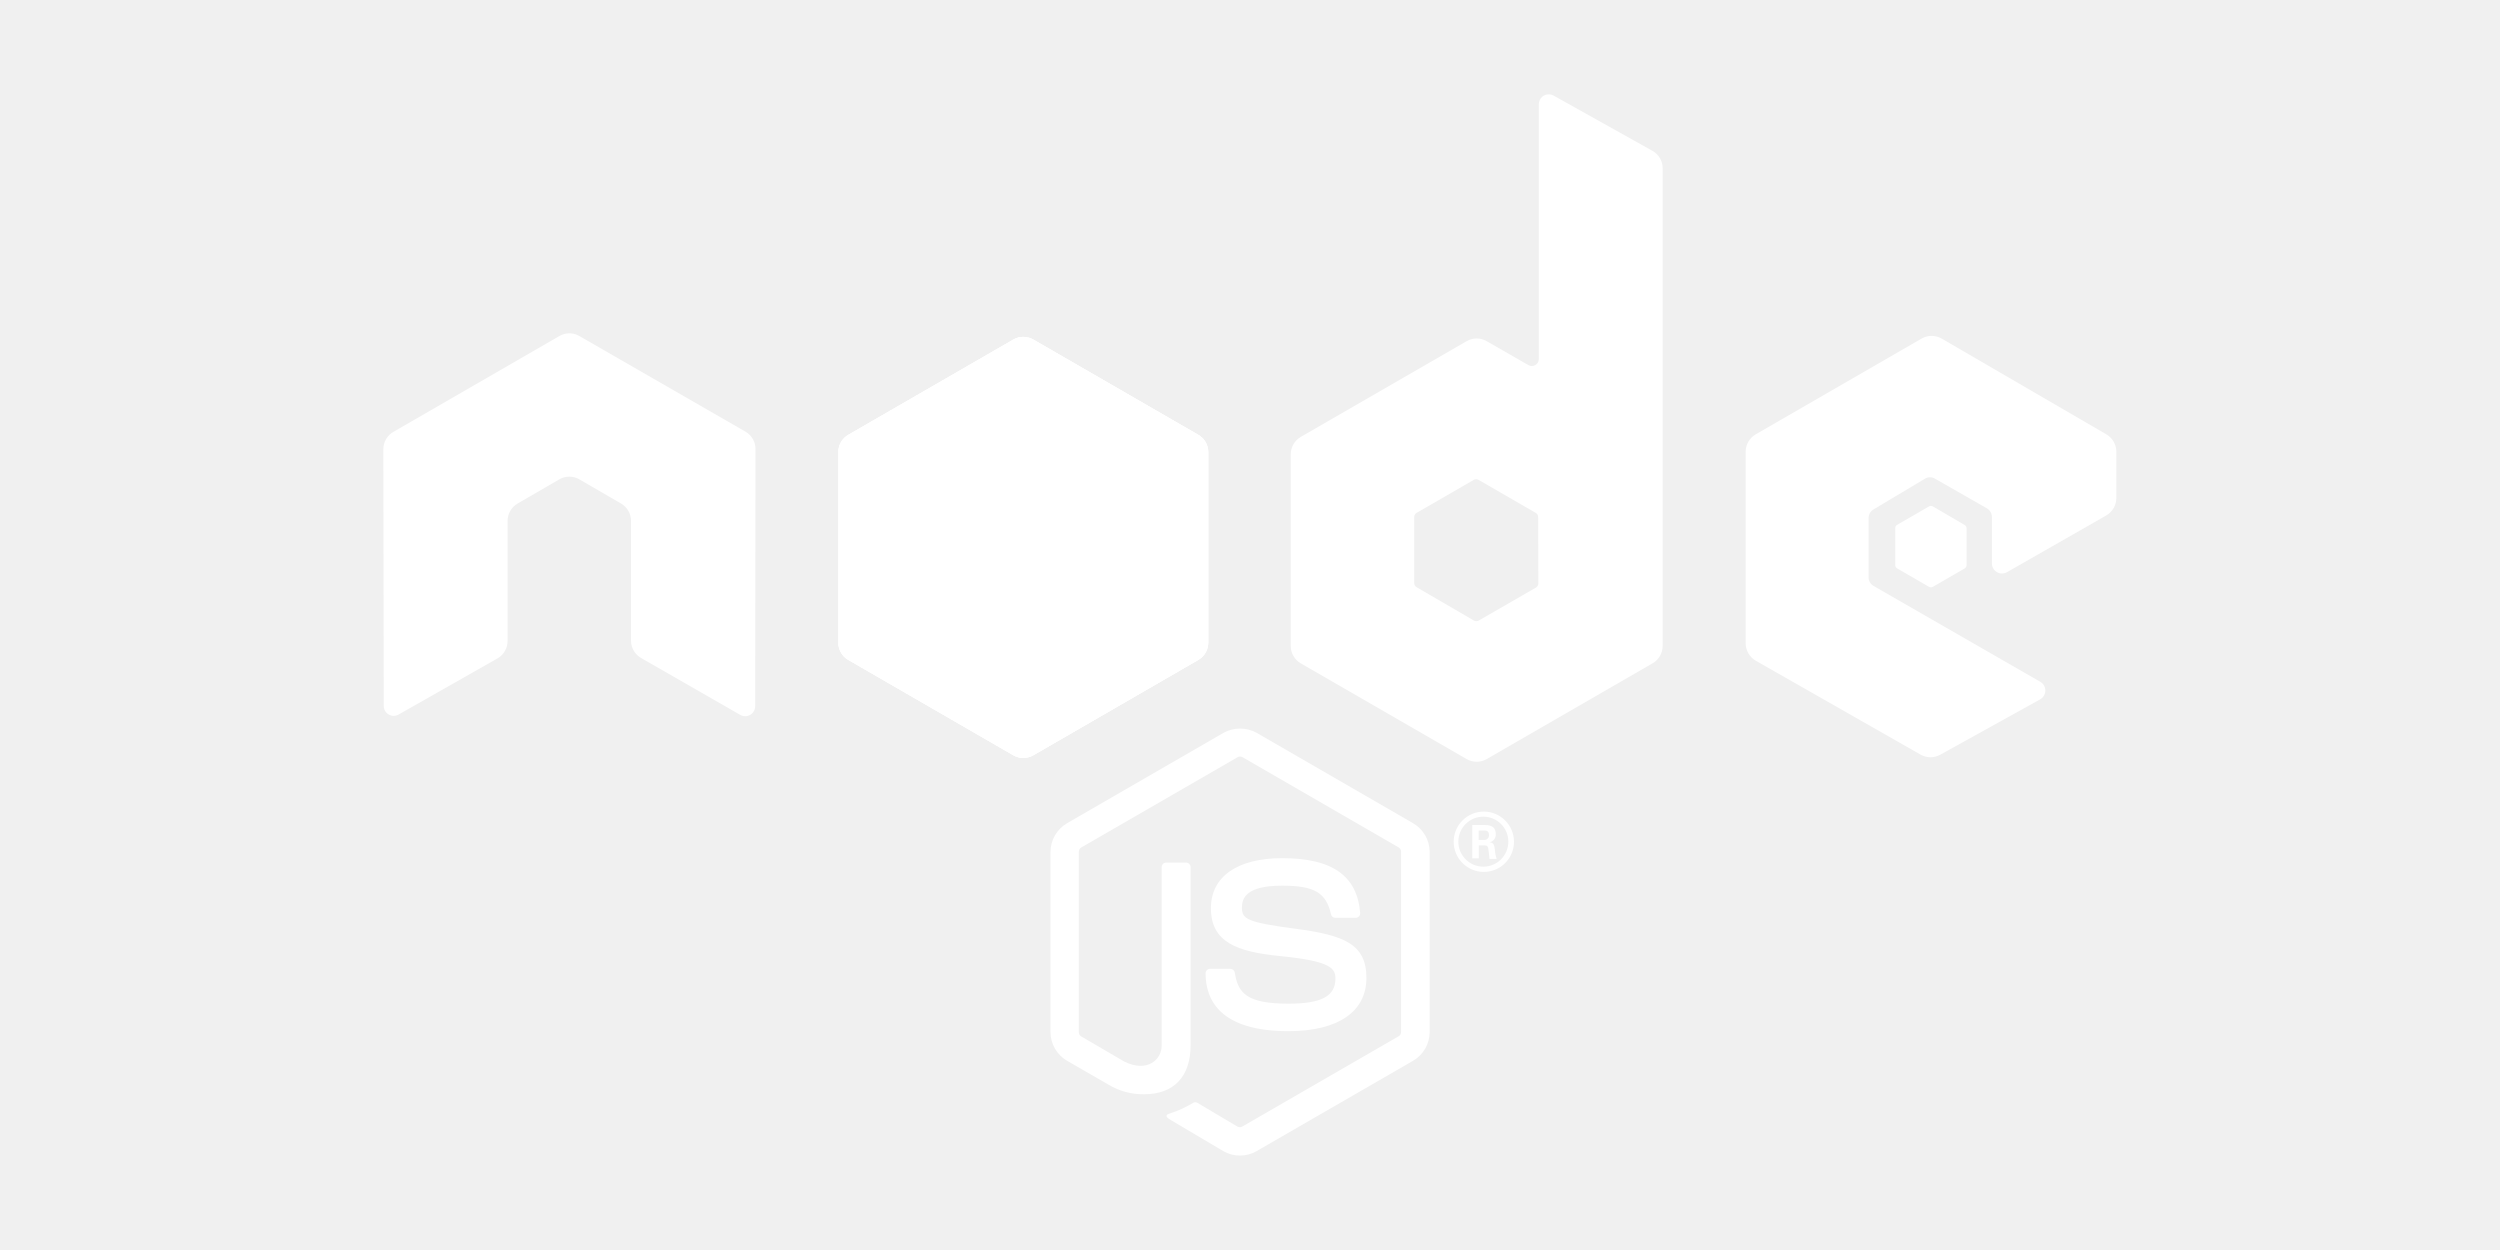
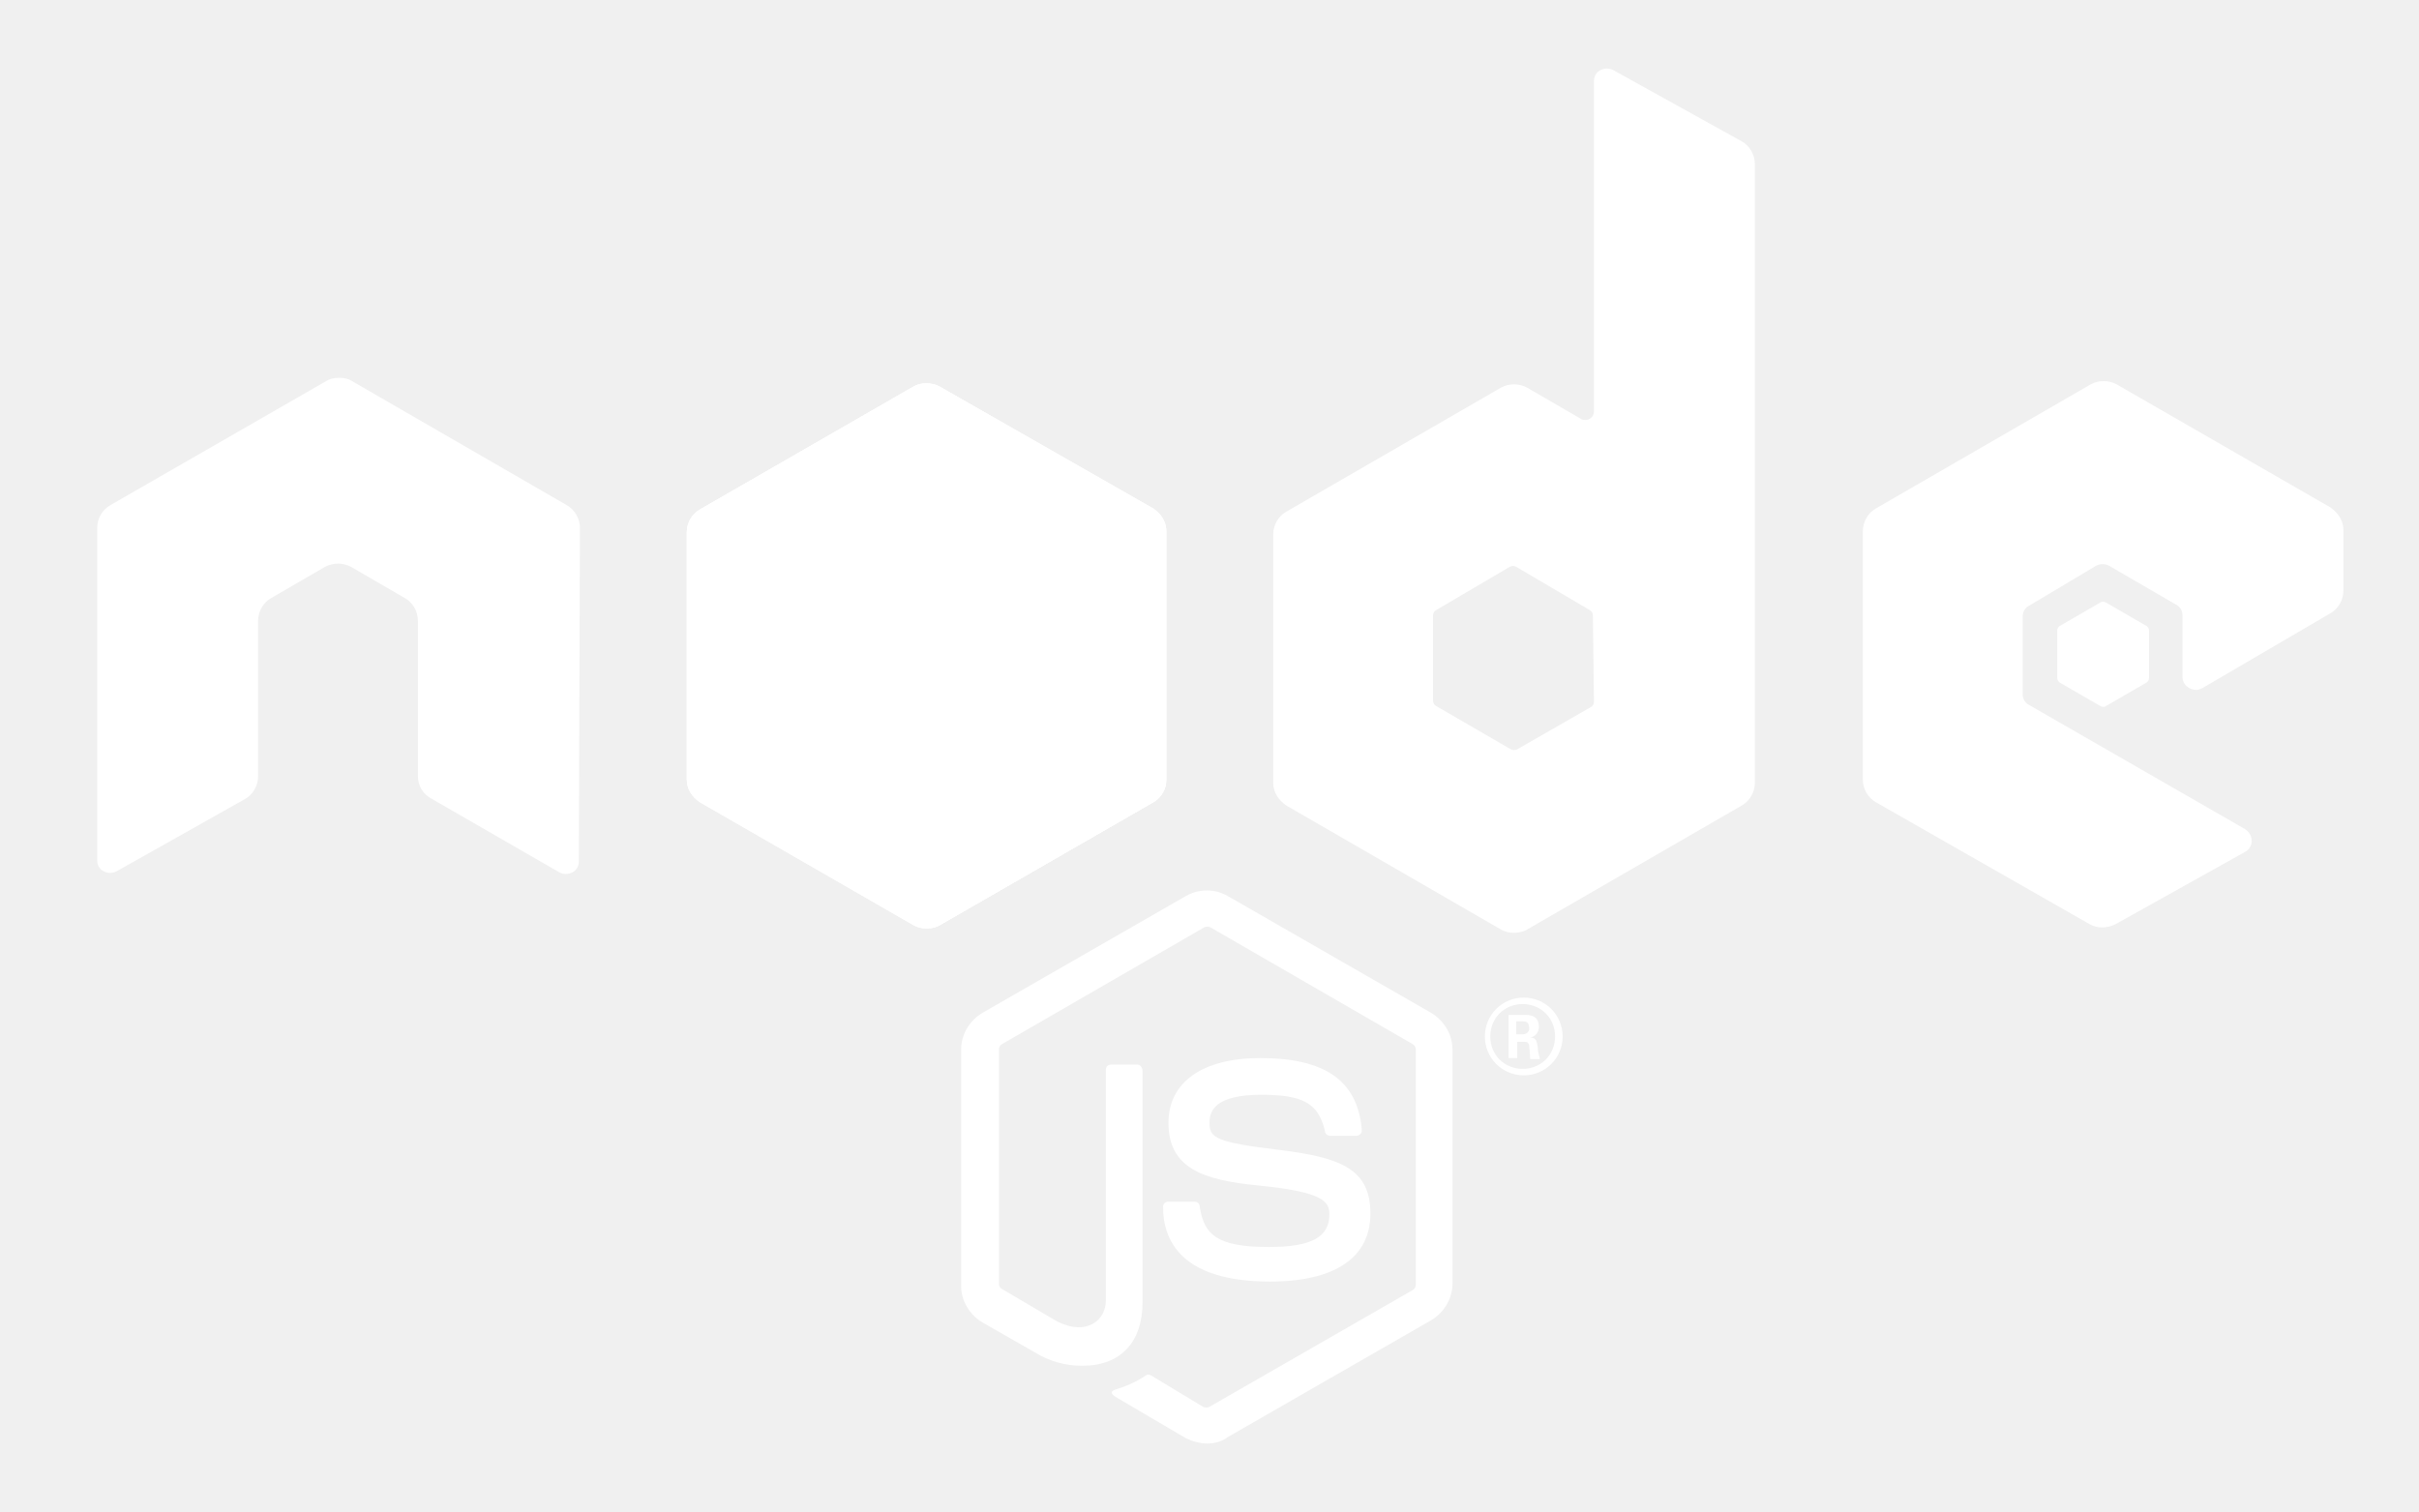
- <svg xmlns="http://www.w3.org/2000/svg" id="Logos" viewBox="0 0 300 150">
-   <defs>
-     <style>.cls-1,.cls-2,.cls-3{fill:#fff;}.cls-1{clip-rule:evenodd;}.cls-3{fill-rule:evenodd;}.cls-4{clip-path:url(#clip-path);}</style>
-     <clipPath id="clip-path">
-       <path class="cls-1" d="M124,40.75a2.39,2.39,0,0,0-2.4,0l-19.8,11.43a2.38,2.38,0,0,0-1.2,2.07V77.12a2.38,2.38,0,0,0,1.2,2.07l19.8,11.44a2.39,2.39,0,0,0,2.4,0l19.79-11.44a2.38,2.38,0,0,0,1.2-2.07V54.25a2.38,2.38,0,0,0-1.2-2.07Z" />
-     </clipPath>
-   </defs>
+ <svg xmlns="http://www.w3.org/2000/svg" xmlns:xlink="http://www.w3.org/1999/xlink" version="1.1" id="Logos" x="0px" y="0px" viewBox="0 0 224 140" style="enable-background:new 0 0 224 140;" xml:space="preserve">
+   <style type="text/css">
+ 	.st0{fill:#FFFFFF;}
+ 	.st1{fill-rule:evenodd;clip-rule:evenodd;fill:#FFFFFF;}
+ 	.st2{clip-path:url(#SVGID_2_);}
+ </style>
  <g id="Websocket">
-     <path class="cls-2" d="M148.81,138.67a3.91,3.91,0,0,1-2-.53l-6.27-3.71c-.94-.52-.48-.71-.17-.81a13,13,0,0,0,2.83-1.29.49.49,0,0,1,.47,0l4.82,2.86a.6.6,0,0,0,.58,0l18.77-10.84a.58.58,0,0,0,.29-.5V102.21a.6.6,0,0,0-.29-.52L149.1,90.86a.6.6,0,0,0-.58,0l-18.76,10.83a.62.62,0,0,0-.3.52v21.67a.59.59,0,0,0,.3.5l5.14,3c2.79,1.39,4.5-.25,4.5-1.9V104.06a.54.54,0,0,1,.54-.55h2.39a.55.55,0,0,1,.54.55v21.39c0,3.72-2,5.86-5.56,5.86a8,8,0,0,1-4.32-1.17l-4.93-2.84a4,4,0,0,1-2-3.42V102.21a4,4,0,0,1,2-3.43l18.78-10.85a4.11,4.11,0,0,1,3.94,0l18.78,10.85a4,4,0,0,1,2,3.43v21.67a4,4,0,0,1-2,3.42l-18.78,10.84A3.91,3.91,0,0,1,148.81,138.67Z" />
-     <path class="cls-2" d="M154.61,123.74c-8.22,0-9.94-3.77-9.94-6.94a.54.54,0,0,1,.54-.54h2.43a.55.55,0,0,1,.54.46c.37,2.47,1.46,3.72,6.43,3.72,3.95,0,5.64-.89,5.64-3,0-1.21-.48-2.11-6.63-2.71-5.14-.51-8.31-1.64-8.31-5.75,0-3.79,3.19-6,8.54-6,6,0,9,2.09,9.37,6.56a.53.53,0,0,1-.14.42.55.55,0,0,1-.4.18h-2.44a.53.53,0,0,1-.52-.43c-.59-2.6-2-3.43-5.87-3.43-4.31,0-4.82,1.5-4.82,2.63,0,1.37.6,1.77,6.43,2.54s8.51,1.84,8.51,5.9S160.56,123.74,154.61,123.74Z" />
-     <path class="cls-2" d="M181.68,101a3.62,3.62,0,1,1-3.62-3.61A3.63,3.63,0,0,1,181.68,101ZM175,101a3,3,0,1,0,3-3A3,3,0,0,0,175,101Zm1.67-2h1.4c.48,0,1.42,0,1.42,1.08a.93.93,0,0,1-.77,1c.56,0,.6.41.67.92a4.13,4.13,0,0,0,.21,1.07h-.86c0-.19-.15-1.22-.15-1.28-.06-.23-.14-.34-.42-.34h-.71V103h-.79Zm.77,1.79h.63a.55.55,0,0,0,.61-.58c0-.55-.38-.55-.59-.55h-.65Z" />
-     <path class="cls-3" d="M90.66,53.89a2.4,2.4,0,0,0-1.2-2.09L69.55,40.34A2.33,2.33,0,0,0,68.46,40h-.21a2.4,2.4,0,0,0-1.1.31L47.25,51.8A2.41,2.41,0,0,0,46,53.89l.05,30.85a1.18,1.18,0,0,0,.6,1,1.16,1.16,0,0,0,1.19,0L59.71,79a2.41,2.41,0,0,0,1.2-2.08V62.5a2.41,2.41,0,0,1,1.21-2.08l5-2.9a2.38,2.38,0,0,1,1.21-.32,2.29,2.29,0,0,1,1.19.32l5,2.9a2.4,2.4,0,0,1,1.2,2.08V76.92A2.42,2.42,0,0,0,77,79l11.82,6.78a1.19,1.19,0,0,0,1.21,0,1.21,1.21,0,0,0,.59-1Z" />
-     <path class="cls-3" d="M186.45,11.48a1.22,1.22,0,0,0-1.2,0,1.21,1.21,0,0,0-.59,1V43.08a.84.84,0,0,1-1.26.73l-5-2.87a2.39,2.39,0,0,0-2.4,0L156.09,52.43a2.42,2.42,0,0,0-1.2,2.09v23a2.41,2.41,0,0,0,1.2,2.08L176,91.09a2.39,2.39,0,0,0,2.4,0l19.92-11.5a2.41,2.41,0,0,0,1.2-2.08V20.2a2.4,2.4,0,0,0-1.23-2.1ZM184.6,70a.58.58,0,0,1-.3.52l-6.84,3.94a.59.59,0,0,1-.6,0L170,70.47a.6.6,0,0,1-.3-.52V62.06a.6.6,0,0,1,.3-.52l6.84-3.95a.59.59,0,0,1,.6,0l6.84,3.95a.58.58,0,0,1,.3.52Z" />
-     <path class="cls-3" d="M252.76,61.85a2.41,2.41,0,0,0,1.2-2.08V54.2a2.41,2.41,0,0,0-1.2-2.08L233,40.63a2.41,2.41,0,0,0-2.41,0l-19.9,11.49a2.41,2.41,0,0,0-1.21,2.08v23a2.42,2.42,0,0,0,1.22,2.09l19.78,11.27a2.39,2.39,0,0,0,2.36,0l12-6.65a1.21,1.21,0,0,0,0-2.09l-20-11.5a1.19,1.19,0,0,1-.61-1v-7.2a1.21,1.21,0,0,1,.61-1L231,57.44a1.17,1.17,0,0,1,1.2,0L238.43,61a1.23,1.23,0,0,1,.6,1v5.66a1.21,1.21,0,0,0,1.81,1Z" />
-     <path class="cls-3" d="M231.48,60.77a.47.47,0,0,1,.46,0L235.76,63a.46.46,0,0,1,.23.4v4.41a.46.46,0,0,1-.23.4l-3.82,2.21a.47.47,0,0,1-.46,0l-3.82-2.21a.44.44,0,0,1-.23-.4V63.38a.44.44,0,0,1,.23-.4Z" />
-     <path class="cls-3" d="M124,40.75a2.39,2.39,0,0,0-2.4,0l-19.8,11.43a2.38,2.38,0,0,0-1.2,2.07V77.12a2.38,2.38,0,0,0,1.2,2.07l19.8,11.44a2.39,2.39,0,0,0,2.4,0l19.79-11.44a2.38,2.38,0,0,0,1.2-2.07V54.25a2.38,2.38,0,0,0-1.2-2.07Z" />
-     <g class="cls-4">
-       <path class="cls-2" d="M121.54,40.75,101.7,52.18a2.46,2.46,0,0,0-1.28,2.07V77.12a2.28,2.28,0,0,0,.62,1.52L123.33,40.5A2.44,2.44,0,0,0,121.54,40.75Z" />
-       <path class="cls-2" d="M123.44,90.86a2.28,2.28,0,0,0,.56-.23l19.82-11.44a2.43,2.43,0,0,0,1.25-2.07V54.25a2.37,2.37,0,0,0-.72-1.66Z" />
-       <path class="cls-2" d="M143.81,52.18,124,40.75a2.6,2.6,0,0,0-.62-.25L101,78.64a2.48,2.48,0,0,0,.66.55l19.9,11.44a2.38,2.38,0,0,0,1.84.23l20.91-38.27A2.41,2.41,0,0,0,143.81,52.18Z" />
-       <path class="cls-2" d="M145.07,77.12V54.25a2.44,2.44,0,0,0-1.26-2.07L124,40.75a2.32,2.32,0,0,0-.72-.27L145,77.67A2,2,0,0,0,145.07,77.12Z" />
-       <path class="cls-2" d="M101.7,52.18a2.46,2.46,0,0,0-1.28,2.07V77.12a2.46,2.46,0,0,0,1.28,2.07l19.9,11.44a2.4,2.4,0,0,0,1.53.3L101.82,52.11Z" />
-       <polygon class="cls-2" points="120.92 36.55 120.65 36.7 121.02 36.7 120.92 36.55" />
-       <path class="cls-2" d="M143.82,79.19A2.47,2.47,0,0,0,145,77.67L123.23,40.48a2.43,2.43,0,0,0-1.69.27L101.82,52.11l21.31,38.82a2.31,2.31,0,0,0,.87-.3Z" />
-       <polygon class="cls-2" points="145.67 78.83 145.54 78.6 145.54 78.9 145.67 78.83" />
-       <path class="cls-2" d="M143.82,79.19,124,90.63a2.31,2.31,0,0,1-.87.3l.39.72,22-12.75v-.3l-.55-.93A2.47,2.47,0,0,1,143.82,79.19Z" />
-       <path class="cls-2" d="M143.82,79.19,124,90.63a2.31,2.31,0,0,1-.87.3l.39.72,22-12.75v-.3l-.55-.93A2.47,2.47,0,0,1,143.82,79.19Z" />
+     <path class="st0" d="M111.8,133.7c-0.7,0-1.4-0.2-2-0.5l-6.3-3.7c-0.9-0.5-0.5-0.7-0.2-0.8c1-0.3,1.9-0.7,2.8-1.3   c0.1-0.1,0.3-0.1,0.5,0l4.8,2.9c0.2,0.1,0.4,0.1,0.6,0l18.8-10.8c0.2-0.1,0.3-0.3,0.3-0.5V97.2c0-0.2-0.1-0.4-0.3-0.5l-18.7-10.8   c-0.2-0.1-0.4-0.1-0.6,0L92.8,96.7c-0.2,0.1-0.3,0.3-0.3,0.5v21.7c0,0.2,0.1,0.4,0.3,0.5l5.1,3c2.8,1.4,4.5-0.2,4.5-1.9V99.1   c0-0.3,0.2-0.5,0.5-0.5c0,0,0,0,0,0h2.4c0.3,0,0.5,0.3,0.5,0.6v21.4c0,3.7-2,5.9-5.6,5.9c-1.5,0-3-0.4-4.3-1.2l-4.9-2.8   c-1.2-0.7-2-2-2-3.4V97.2c0-1.4,0.8-2.7,2-3.4l18.8-10.8c1.2-0.7,2.7-0.7,3.9,0l18.8,10.8c1.2,0.7,2,2,2,3.4v21.7   c0,1.4-0.8,2.7-2,3.4l-18.8,10.8C113.2,133.5,112.5,133.7,111.8,133.7z" />
+     <path class="st0" d="M117.6,118.7c-8.2,0-9.9-3.8-9.9-6.9c0-0.3,0.2-0.5,0.5-0.5h2.4c0.3,0,0.5,0.2,0.5,0.5   c0.4,2.5,1.5,3.7,6.4,3.7c3.9,0,5.6-0.9,5.6-3c0-1.2-0.5-2.1-6.6-2.7c-5.1-0.5-8.3-1.6-8.3-5.8c0-3.8,3.2-6,8.5-6   c6,0,9,2.1,9.4,6.6c0,0.2,0,0.3-0.1,0.4c-0.1,0.1-0.2,0.2-0.4,0.2h-2.4c-0.3,0-0.5-0.2-0.5-0.4c-0.6-2.6-2-3.4-5.9-3.4   c-4.3,0-4.8,1.5-4.8,2.6c0,1.4,0.6,1.8,6.4,2.5s8.5,1.8,8.5,5.9S123.6,118.7,117.6,118.7z" />
+     <path class="st0" d="M144.7,96c0,2-1.6,3.6-3.6,3.6c-2,0-3.6-1.6-3.6-3.6c0-2,1.6-3.6,3.6-3.6c0,0,0,0,0,0   C143.1,92.4,144.7,94,144.7,96z M138,96c0,1.7,1.3,3,3,3s3-1.3,3-3s-1.3-3-3-3S138,94.3,138,96z M139.7,94h1.4c0.5,0,1.4,0,1.4,1.1   c0,0.5-0.3,0.9-0.8,1c0.6,0,0.6,0.4,0.7,0.9c0,0.4,0.1,0.7,0.2,1.1h-0.9c0-0.2-0.1-1.2-0.1-1.3c-0.1-0.2-0.1-0.3-0.4-0.3h-0.7V98   h-0.8V94z M140.4,95.8h0.6c0.3,0,0.6-0.2,0.6-0.5c0,0,0-0.1,0-0.1c0-0.6-0.4-0.6-0.6-0.6h-0.6L140.4,95.8z" />
+     <path class="st1" d="M53.7,48.9c0-0.9-0.5-1.7-1.2-2.1L32.6,35.3c-0.3-0.2-0.7-0.3-1.1-0.3h-0.2c-0.4,0-0.8,0.1-1.1,0.3L10.2,46.8   C9.5,47.2,9,48,9,48.9l0,30.8c0,0.4,0.2,0.8,0.6,1c0.4,0.2,0.8,0.2,1.2,0L22.7,74c0.7-0.4,1.2-1.2,1.2-2.1V57.5   c0-0.9,0.5-1.7,1.2-2.1l5-2.9c0.4-0.2,0.8-0.3,1.2-0.3c0.4,0,0.8,0.1,1.2,0.3l5,2.9c0.7,0.4,1.2,1.2,1.2,2.1v14.4   c0,0.9,0.5,1.7,1.3,2.1l11.8,6.8c0.4,0.2,0.8,0.2,1.2,0c0.4-0.2,0.6-0.6,0.6-1L53.7,48.9z" />
+     <path class="st1" d="M149.4,6.5c-0.4-0.2-0.8-0.2-1.2,0c-0.4,0.2-0.6,0.6-0.6,1v30.6c0,0.5-0.4,0.8-0.8,0.8c-0.1,0-0.3,0-0.4-0.1   l-5-2.9c-0.7-0.4-1.7-0.4-2.4,0l-19.9,11.5c-0.7,0.4-1.2,1.2-1.2,2.1v23c0,0.9,0.5,1.6,1.2,2.1L139,86.1c0.7,0.4,1.7,0.4,2.4,0   l19.9-11.5c0.7-0.4,1.2-1.2,1.2-2.1V15.2c0-0.9-0.5-1.7-1.2-2.1L149.4,6.5z M147.6,65c0,0.2-0.1,0.4-0.3,0.5l-6.8,3.9   c-0.2,0.1-0.4,0.1-0.6,0l-6.9-4c-0.2-0.1-0.3-0.3-0.3-0.5v-7.9c0-0.2,0.1-0.4,0.3-0.5l6.8-4c0.2-0.1,0.4-0.1,0.6,0l6.8,4   c0.2,0.1,0.3,0.3,0.3,0.5L147.6,65z" />
+     <path class="st1" d="M215.8,56.8c0.7-0.4,1.2-1.2,1.2-2.1v-5.6c0-0.9-0.5-1.6-1.2-2.1L196,35.6c-0.7-0.4-1.7-0.4-2.4,0l-19.9,11.5   c-0.7,0.4-1.2,1.2-1.2,2.1v23c0,0.9,0.5,1.7,1.2,2.1l19.8,11.3c0.7,0.4,1.6,0.4,2.4,0l12-6.7c0.6-0.3,0.8-1.1,0.4-1.7   c-0.1-0.2-0.3-0.3-0.4-0.4l-20-11.5c-0.4-0.2-0.6-0.6-0.6-1v-7.2c0-0.4,0.2-0.8,0.6-1l6.2-3.7c0.4-0.2,0.8-0.2,1.2,0l6.2,3.6   c0.4,0.2,0.6,0.6,0.6,1v5.7c0,0.7,0.6,1.2,1.3,1.2c0.2,0,0.4-0.1,0.6-0.2L215.8,56.8z" />
+     <path class="st1" d="M194.5,55.8c0.1-0.1,0.3-0.1,0.5,0l3.8,2.2c0.1,0.1,0.2,0.2,0.2,0.4v4.4c0,0.2-0.1,0.3-0.2,0.4l-3.8,2.2   c-0.1,0.1-0.3,0.1-0.5,0l-3.8-2.2c-0.1-0.1-0.2-0.2-0.2-0.4v-4.4c0-0.2,0.1-0.3,0.2-0.4L194.5,55.8z" />
+     <path class="st1" d="M87,35.8c-0.7-0.4-1.7-0.4-2.4,0L64.8,47.2c-0.7,0.4-1.2,1.2-1.2,2.1v22.9c0,0.9,0.5,1.6,1.2,2.1l19.8,11.4   c0.7,0.4,1.7,0.4,2.4,0l19.8-11.4c0.7-0.4,1.2-1.2,1.2-2.1V49.2c0-0.9-0.5-1.6-1.2-2.1L87,35.8z" />
+     <g>
+       <defs>
+         <path id="SVGID_1_" d="M87,35.8c-0.7-0.4-1.7-0.4-2.4,0L64.8,47.2c-0.7,0.4-1.2,1.2-1.2,2.1v22.9c0,0.9,0.5,1.6,1.2,2.1     l19.8,11.4c0.7,0.4,1.7,0.4,2.4,0l19.8-11.4c0.7-0.4,1.2-1.2,1.2-2.1V49.2c0-0.9-0.5-1.6-1.2-2.1L87,35.8z" />
+       </defs>
+       <clipPath id="SVGID_2_">
+         <use xlink:href="#SVGID_1_" style="overflow:visible;" />
+       </clipPath>
+       <g class="st2">
+         <path class="st0" d="M84.5,35.8L64.7,47.2c-0.8,0.4-1.2,1.2-1.3,2.1v22.9c0,0.6,0.2,1.1,0.6,1.5l22.3-38.1     C85.7,35.4,85.1,35.4,84.5,35.8z" />
+         <path class="st0" d="M86.4,85.9c0.2-0.1,0.4-0.1,0.6-0.2l19.8-11.4c0.8-0.4,1.2-1.2,1.2-2.1V49.2c0-0.6-0.3-1.2-0.7-1.7     L86.4,85.9z" />
+         <path class="st0" d="M106.8,47.2L87,35.8c-0.2-0.1-0.4-0.2-0.6-0.2L64,73.6c0.2,0.2,0.4,0.4,0.7,0.6l19.9,11.4     c0.6,0.3,1.2,0.4,1.8,0.2l20.9-38.3C107.2,47.4,107,47.3,106.8,47.2z" />
+         <path class="st0" d="M108.1,72.1V49.2c0-0.9-0.5-1.7-1.3-2.1L87,35.8c-0.2-0.1-0.5-0.2-0.7-0.3L108,72.7     C108,72.5,108.1,72.3,108.1,72.1z" />
+         <path class="st0" d="M64.7,47.2c-0.8,0.4-1.2,1.2-1.3,2.1v22.9c0,0.9,0.5,1.7,1.3,2.1l19.9,11.4c0.5,0.3,1,0.4,1.5,0.3L64.8,47.1     L64.7,47.2z" />
+         <polygon class="st0" points="83.9,31.5 83.7,31.7 84,31.7    " />
+         <path class="st0" d="M106.8,74.2c0.6-0.3,1-0.9,1.2-1.5L86.2,35.5c-0.6-0.1-1.2,0-1.7,0.3L64.8,47.1l21.3,38.8     c0.3,0,0.6-0.1,0.9-0.3L106.8,74.2z" />
+         <polygon class="st0" points="108.7,73.8 108.5,73.6 108.5,73.9    " />
+         <path class="st0" d="M106.8,74.2L87,85.6c-0.3,0.2-0.6,0.3-0.9,0.3l0.4,0.7l22-12.8v-0.3l-0.6-0.9     C107.8,73.3,107.4,73.9,106.8,74.2z" />
+         <path class="st0" d="M106.8,74.2L87,85.6c-0.3,0.2-0.6,0.3-0.9,0.3l0.4,0.7l22-12.8v-0.3l-0.6-0.9     C107.8,73.3,107.4,73.9,106.8,74.2z" />
+       </g>
    </g>
  </g>
</svg>
